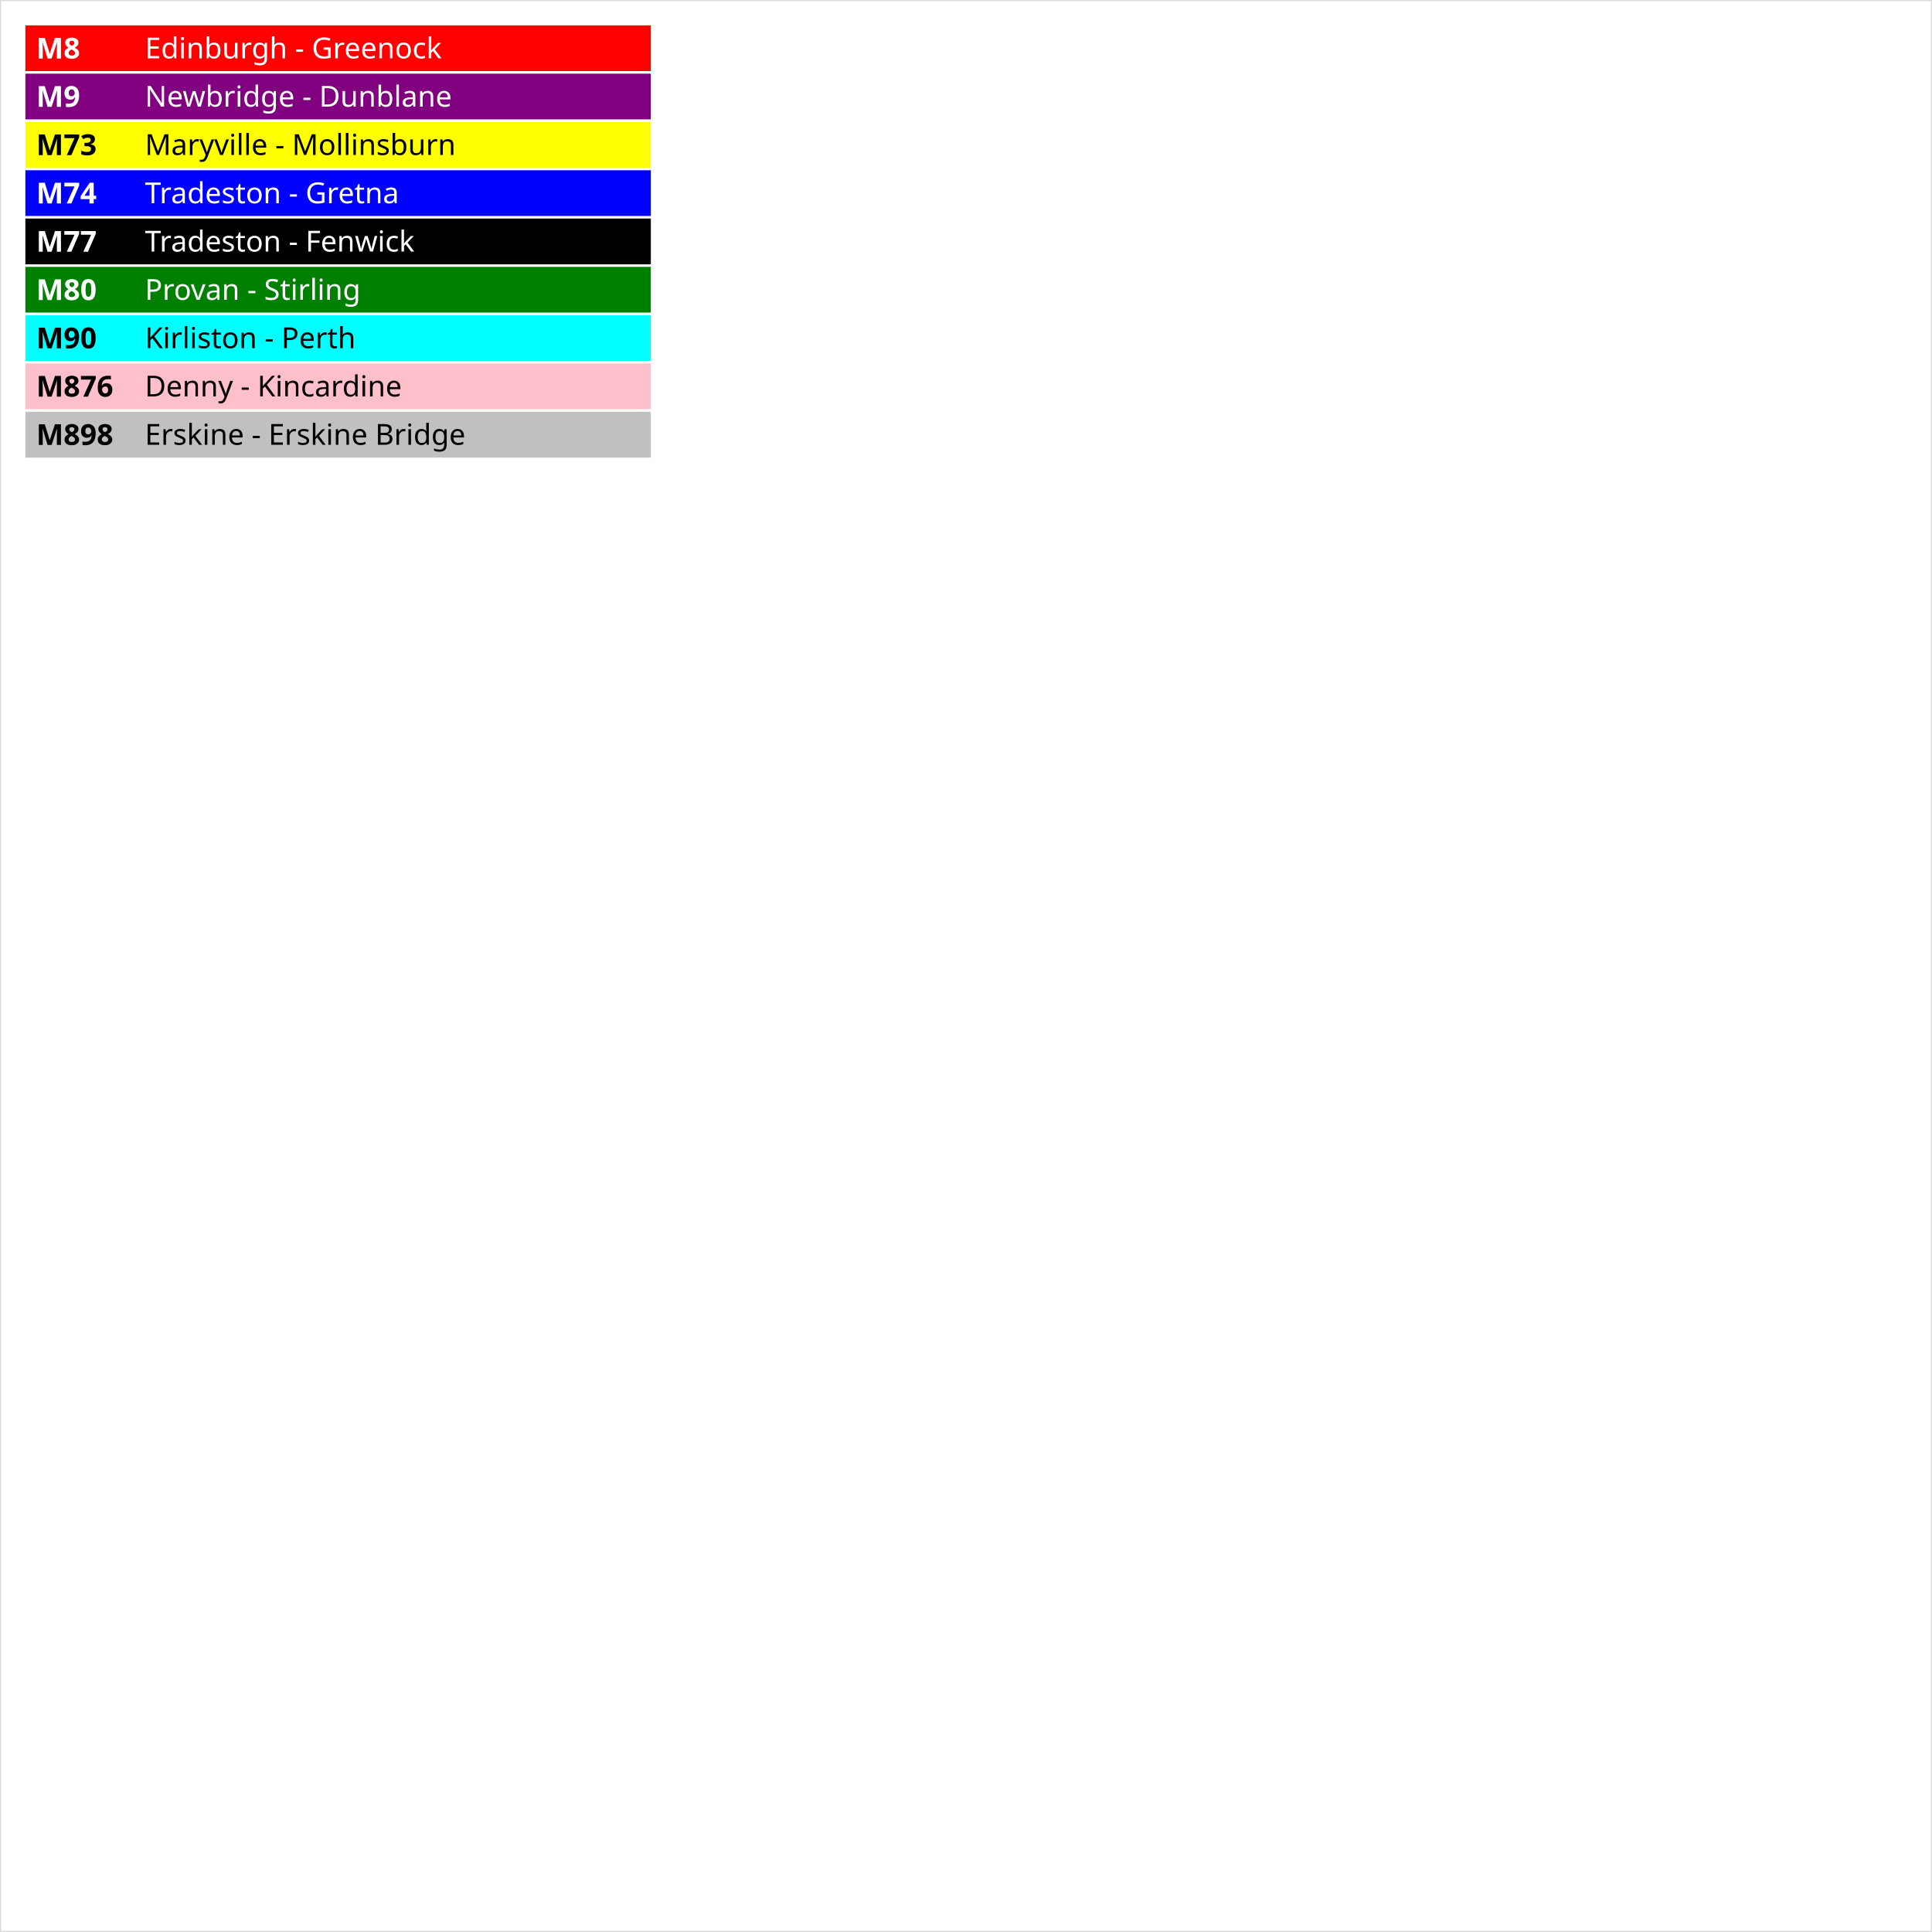
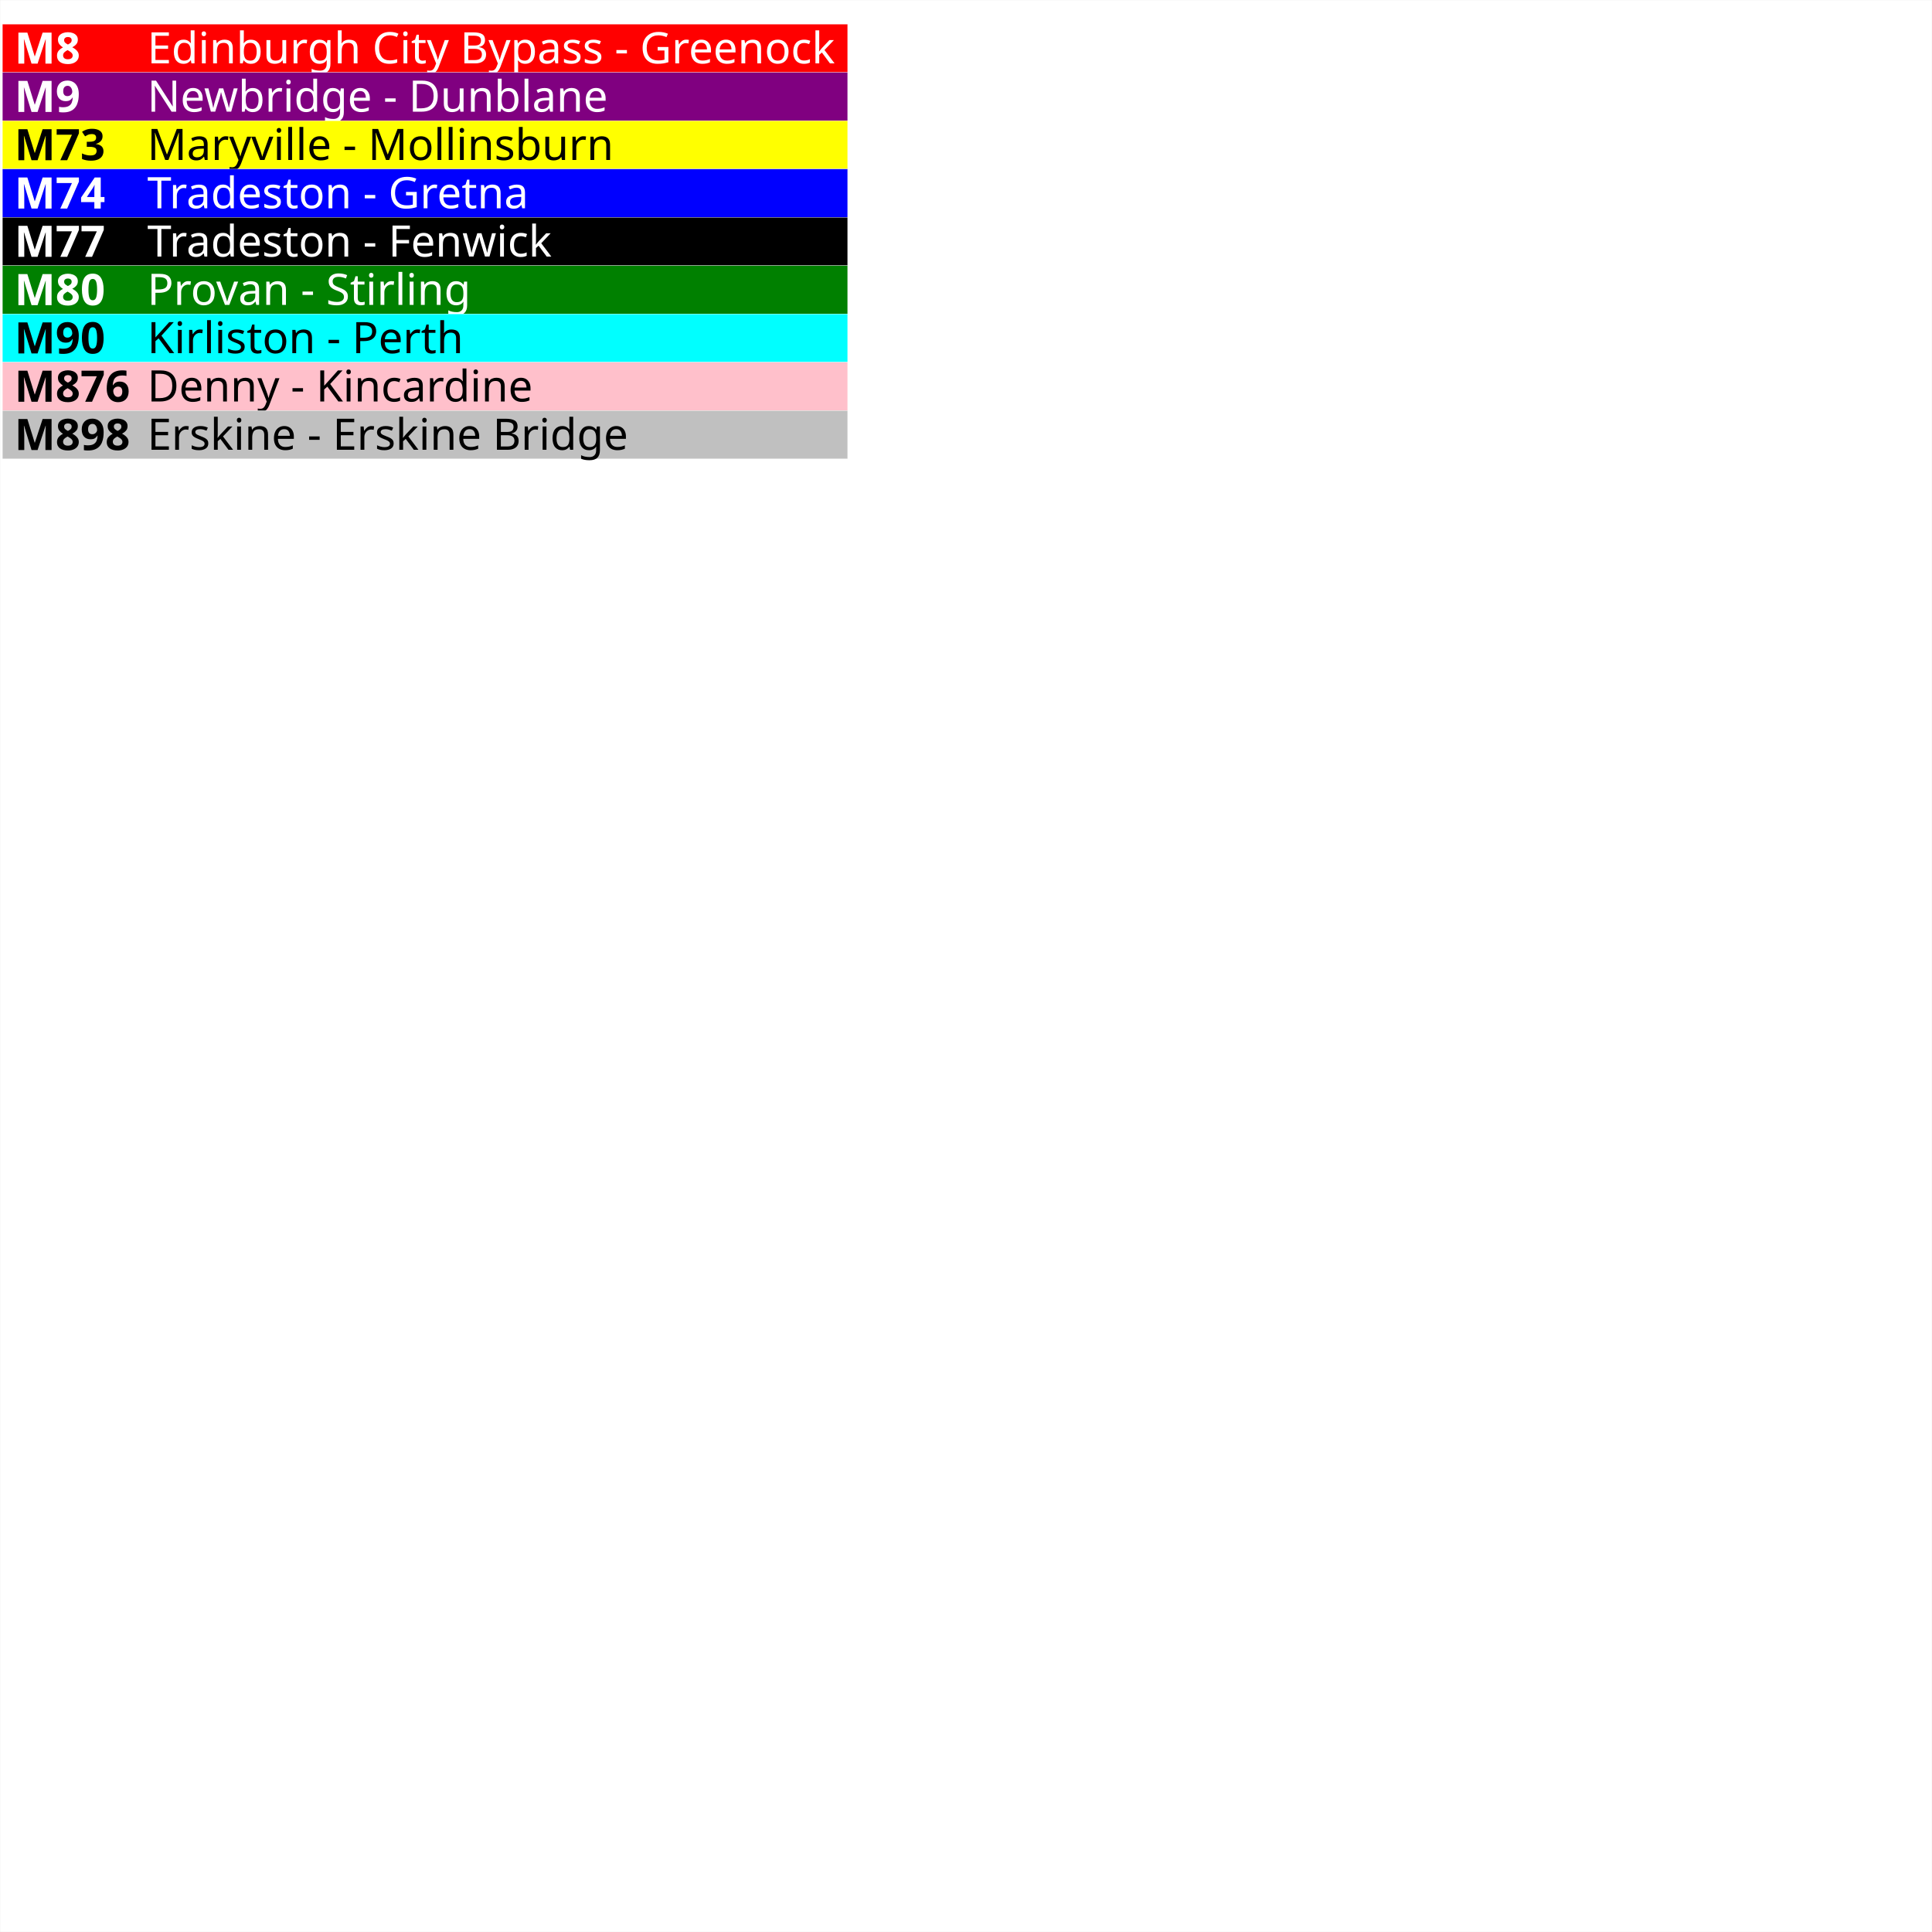
- <svg xmlns="http://www.w3.org/2000/svg" version="1.1" baseProfile="full" width="800" height="800">
+ <svg xmlns="http://www.w3.org/2000/svg" version="1.1" baseProfile="full" width="8000" height="8000">
  <style>
    @font-face {
        font-family: "Fira Sans Condensed";
        src: url("https://fonts.googleapis.com/css?family=Fira+Sans+Condensed&amp;display=swap");
    }
  </style>
  <rect width="100%" height="100%" fill="white" stroke="#dddddd" />
-   <rect x="10" y="10" fill="red" height="20" width="260" stroke="white" stroke-width="1" />
-   <g text-anchor="left" dominant-baseline="middle" fill="white" font-family="Fira Sans Condensed">
-     <text x="15" y="20" font-weight="bold">M8</text>
-     <text x="60" y="20">Edinburgh - Greenock</text>
+   <rect x="10" y="100" fill="red" height="200" width="3500" stroke="white" stroke-width="1" />
+   <g text-anchor="left" font-size="180px" dominant-baseline="middle" fill="white" font-family="Fira Sans Condensed">
+     <text x="60" y="200" font-weight="bold">M8</text>
+     <text x="610" y="200">Edinburgh City Bypass - Greenock</text>
  </g>
-   <rect x="10" y="30" fill="purple" height="20" width="260" stroke="white" stroke-width="1" />
-   <g text-anchor="left" dominant-baseline="middle" fill="white" font-family="Fira Sans Condensed">
-     <text x="15" y="40" font-weight="bold">M9</text>
-     <text x="60" y="40">Newbridge - Dunblane</text>
+   <rect x="10" y="300" fill="purple" height="200" width="3500" stroke="white" stroke-width="1" />
+   <g text-anchor="left" font-size="180px" dominant-baseline="middle" fill="white" font-family="Fira Sans Condensed">
+     <text x="60" y="400" font-weight="bold">M9</text>
+     <text x="610" y="400">Newbridge - Dunblane</text>
  </g>
-   <rect x="10" y="50" fill="yellow" height="20" width="260" stroke="white" stroke-width="1" />
-   <g text-anchor="left" dominant-baseline="middle" fill="black" font-family="Fira Sans Condensed">
-     <text x="15" y="60" font-weight="bold">M73</text>
-     <text x="60" y="60">Maryville - Mollinsburn</text>
+   <rect x="10" y="500" fill="yellow" height="200" width="3500" stroke="white" stroke-width="1" />
+   <g text-anchor="left" font-size="180px" dominant-baseline="middle" fill="black" font-family="Fira Sans Condensed">
+     <text x="60" y="600" font-weight="bold">M73</text>
+     <text x="610" y="600">Maryville - Mollinsburn</text>
  </g>
-   <rect x="10" y="70" fill="blue" height="20" width="260" stroke="white" stroke-width="1" />
-   <g text-anchor="left" dominant-baseline="middle" fill="white" font-family="Fira Sans Condensed">
-     <text x="15" y="80" font-weight="bold">M74</text>
-     <text x="60" y="80">Tradeston - Gretna</text>
+   <rect x="10" y="700" fill="blue" height="200" width="3500" stroke="white" stroke-width="1" />
+   <g text-anchor="left" font-size="180px" dominant-baseline="middle" fill="white" font-family="Fira Sans Condensed">
+     <text x="60" y="800" font-weight="bold">M74</text>
+     <text x="610" y="800">Tradeston - Gretna</text>
  </g>
-   <rect x="10" y="90" fill="dark-green" height="20" width="260" stroke="white" stroke-width="1" />
-   <g text-anchor="left" dominant-baseline="middle" fill="white" font-family="Fira Sans Condensed">
-     <text x="15" y="100" font-weight="bold">M77</text>
-     <text x="60" y="100">Tradeston - Fenwick</text>
+   <rect x="10" y="900" fill="dark-green" height="200" width="3500" stroke="white" stroke-width="1" />
+   <g text-anchor="left" font-size="180px" dominant-baseline="middle" fill="white" font-family="Fira Sans Condensed">
+     <text x="60" y="1000" font-weight="bold">M77</text>
+     <text x="610" y="1000">Tradeston - Fenwick</text>
  </g>
-   <rect x="10" y="110" fill="green" height="20" width="260" stroke="white" stroke-width="1" />
-   <g text-anchor="left" dominant-baseline="middle" fill="white" font-family="Fira Sans Condensed">
-     <text x="15" y="120" font-weight="bold">M80</text>
-     <text x="60" y="120">Provan - Stirling</text>
+   <rect x="10" y="1100" fill="green" height="200" width="3500" stroke="white" stroke-width="1" />
+   <g text-anchor="left" font-size="180px" dominant-baseline="middle" fill="white" font-family="Fira Sans Condensed">
+     <text x="60" y="1200" font-weight="bold">M80</text>
+     <text x="610" y="1200">Provan - Stirling</text>
  </g>
-   <rect x="10" y="130" fill="cyan" height="20" width="260" stroke="white" stroke-width="1" />
-   <g text-anchor="left" dominant-baseline="middle" fill="black" font-family="Fira Sans Condensed">
-     <text x="15" y="140" font-weight="bold">M90</text>
-     <text x="60" y="140">Kirliston - Perth</text>
+   <rect x="10" y="1300" fill="cyan" height="200" width="3500" stroke="white" stroke-width="1" />
+   <g text-anchor="left" font-size="180px" dominant-baseline="middle" fill="black" font-family="Fira Sans Condensed">
+     <text x="60" y="1400" font-weight="bold">M90</text>
+     <text x="610" y="1400">Kirliston - Perth</text>
  </g>
-   <rect x="10" y="150" fill="pink" height="20" width="260" stroke="white" stroke-width="1" />
-   <g text-anchor="left" dominant-baseline="middle" fill="black" font-family="Fira Sans Condensed">
-     <text x="15" y="160" font-weight="bold">M876</text>
-     <text x="60" y="160">Denny - Kincardine</text>
+   <rect x="10" y="1500" fill="pink" height="200" width="3500" stroke="white" stroke-width="1" />
+   <g text-anchor="left" font-size="180px" dominant-baseline="middle" fill="black" font-family="Fira Sans Condensed">
+     <text x="60" y="1600" font-weight="bold">M876</text>
+     <text x="610" y="1600">Denny - Kincardine</text>
  </g>
-   <rect x="10" y="170" fill="silver" height="20" width="260" stroke="white" stroke-width="1" />
-   <g text-anchor="left" dominant-baseline="middle" fill="black" font-family="Fira Sans Condensed">
-     <text x="15" y="180" font-weight="bold">M898</text>
-     <text x="60" y="180">Erskine - Erskine Bridge</text>
+   <rect x="10" y="1700" fill="silver" height="200" width="3500" stroke="white" stroke-width="1" />
+   <g text-anchor="left" font-size="180px" dominant-baseline="middle" fill="black" font-family="Fira Sans Condensed">
+     <text x="60" y="1800" font-weight="bold">M898</text>
+     <text x="610" y="1800">Erskine - Erskine Bridge</text>
  </g>
</svg>
